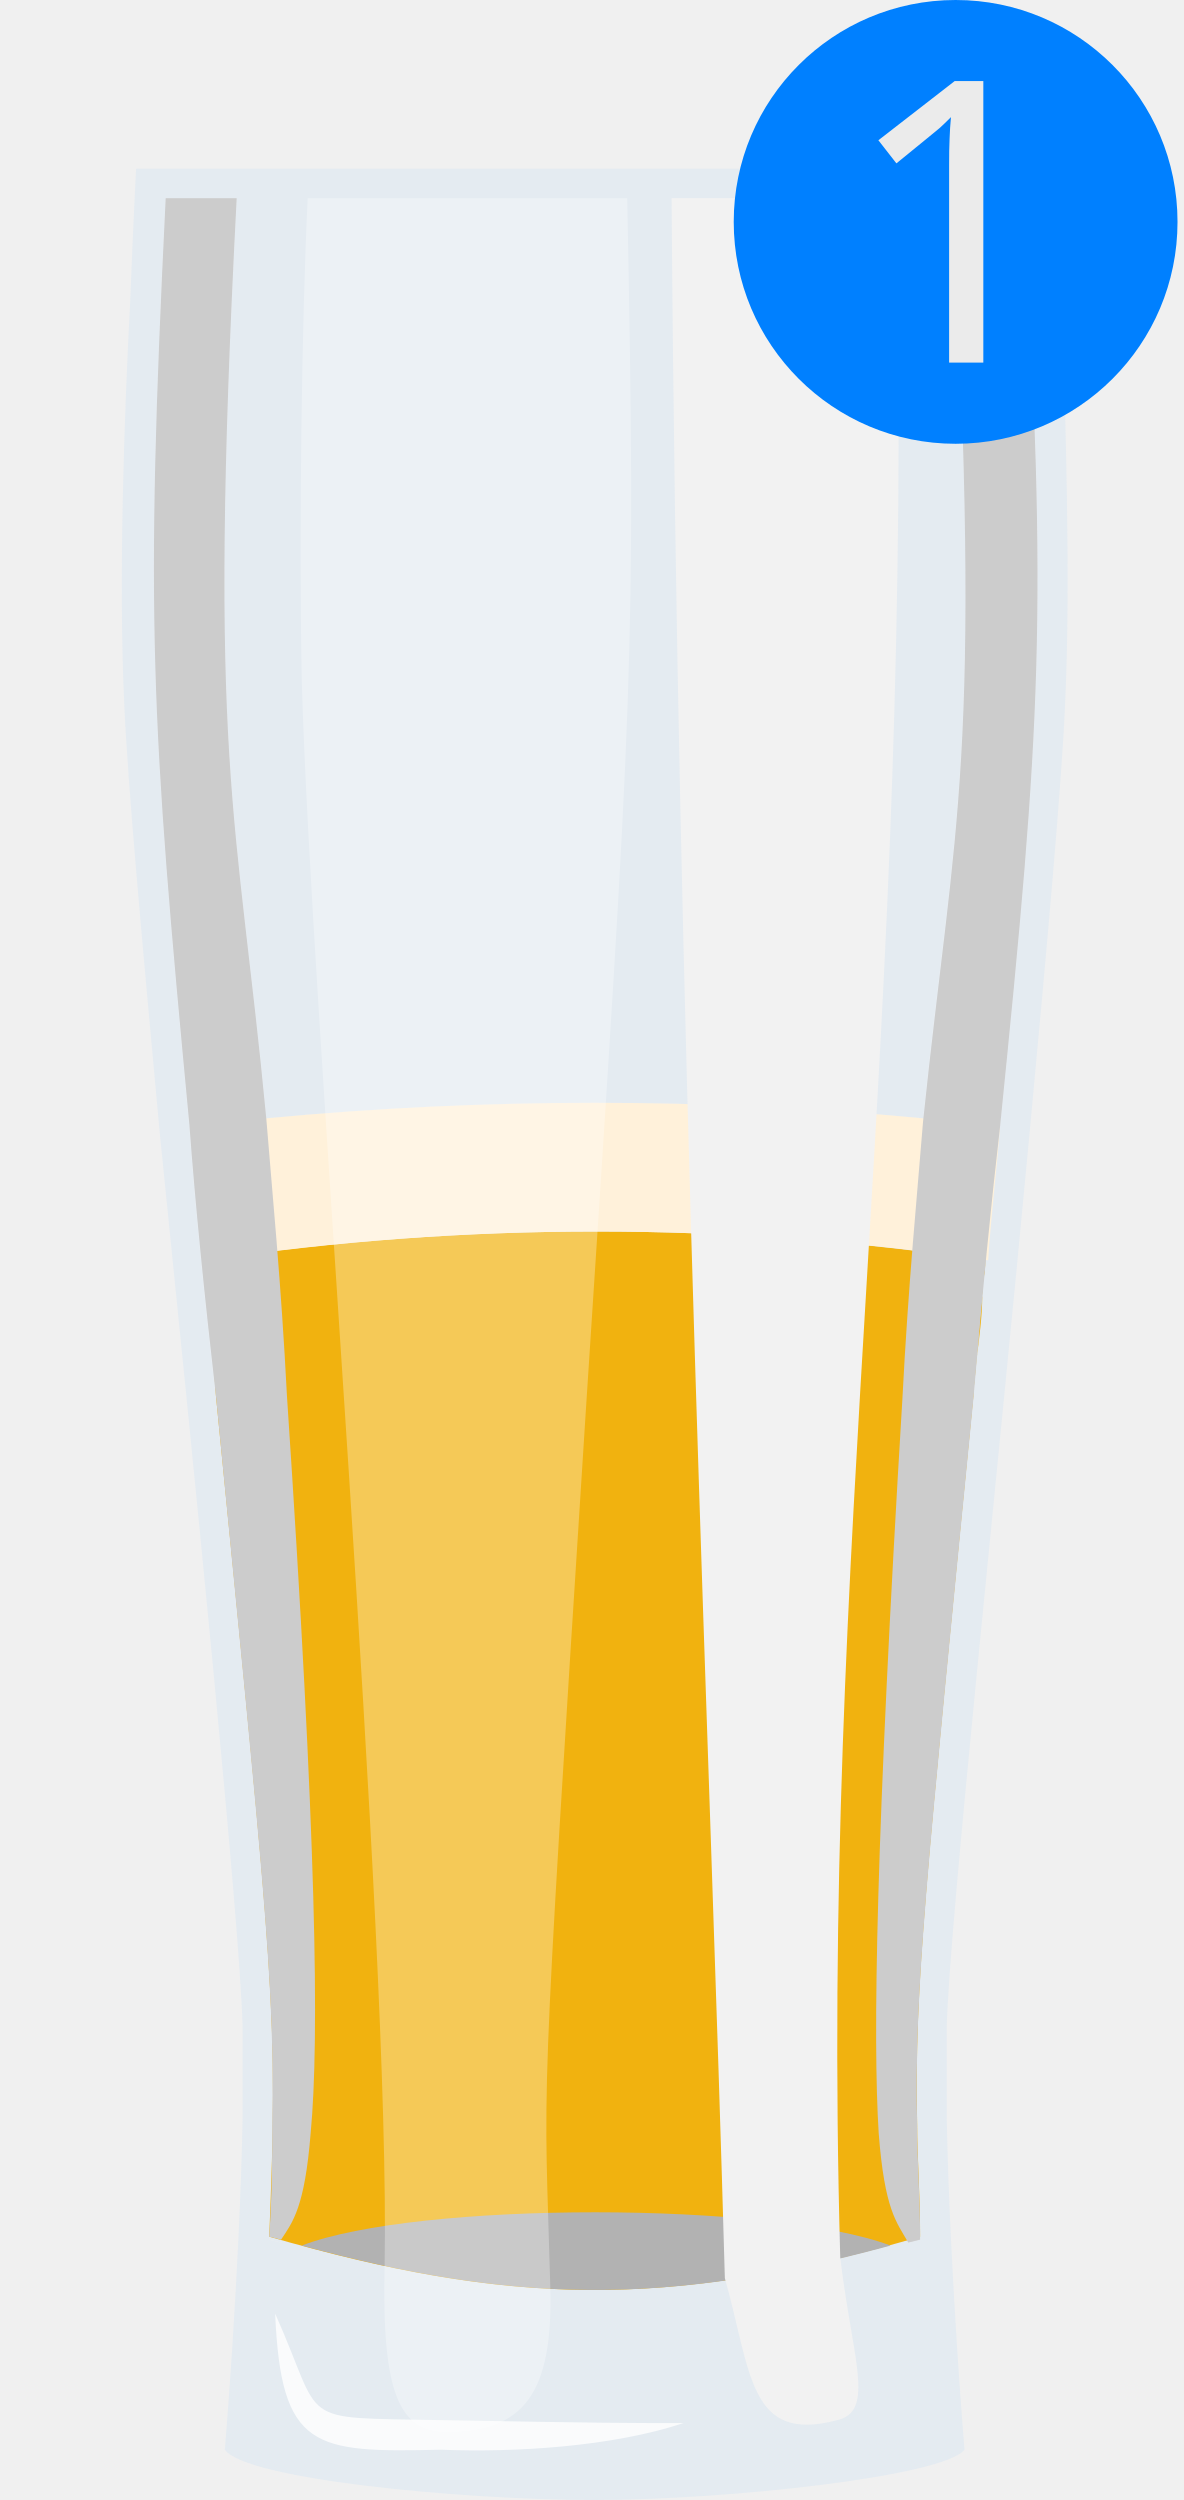
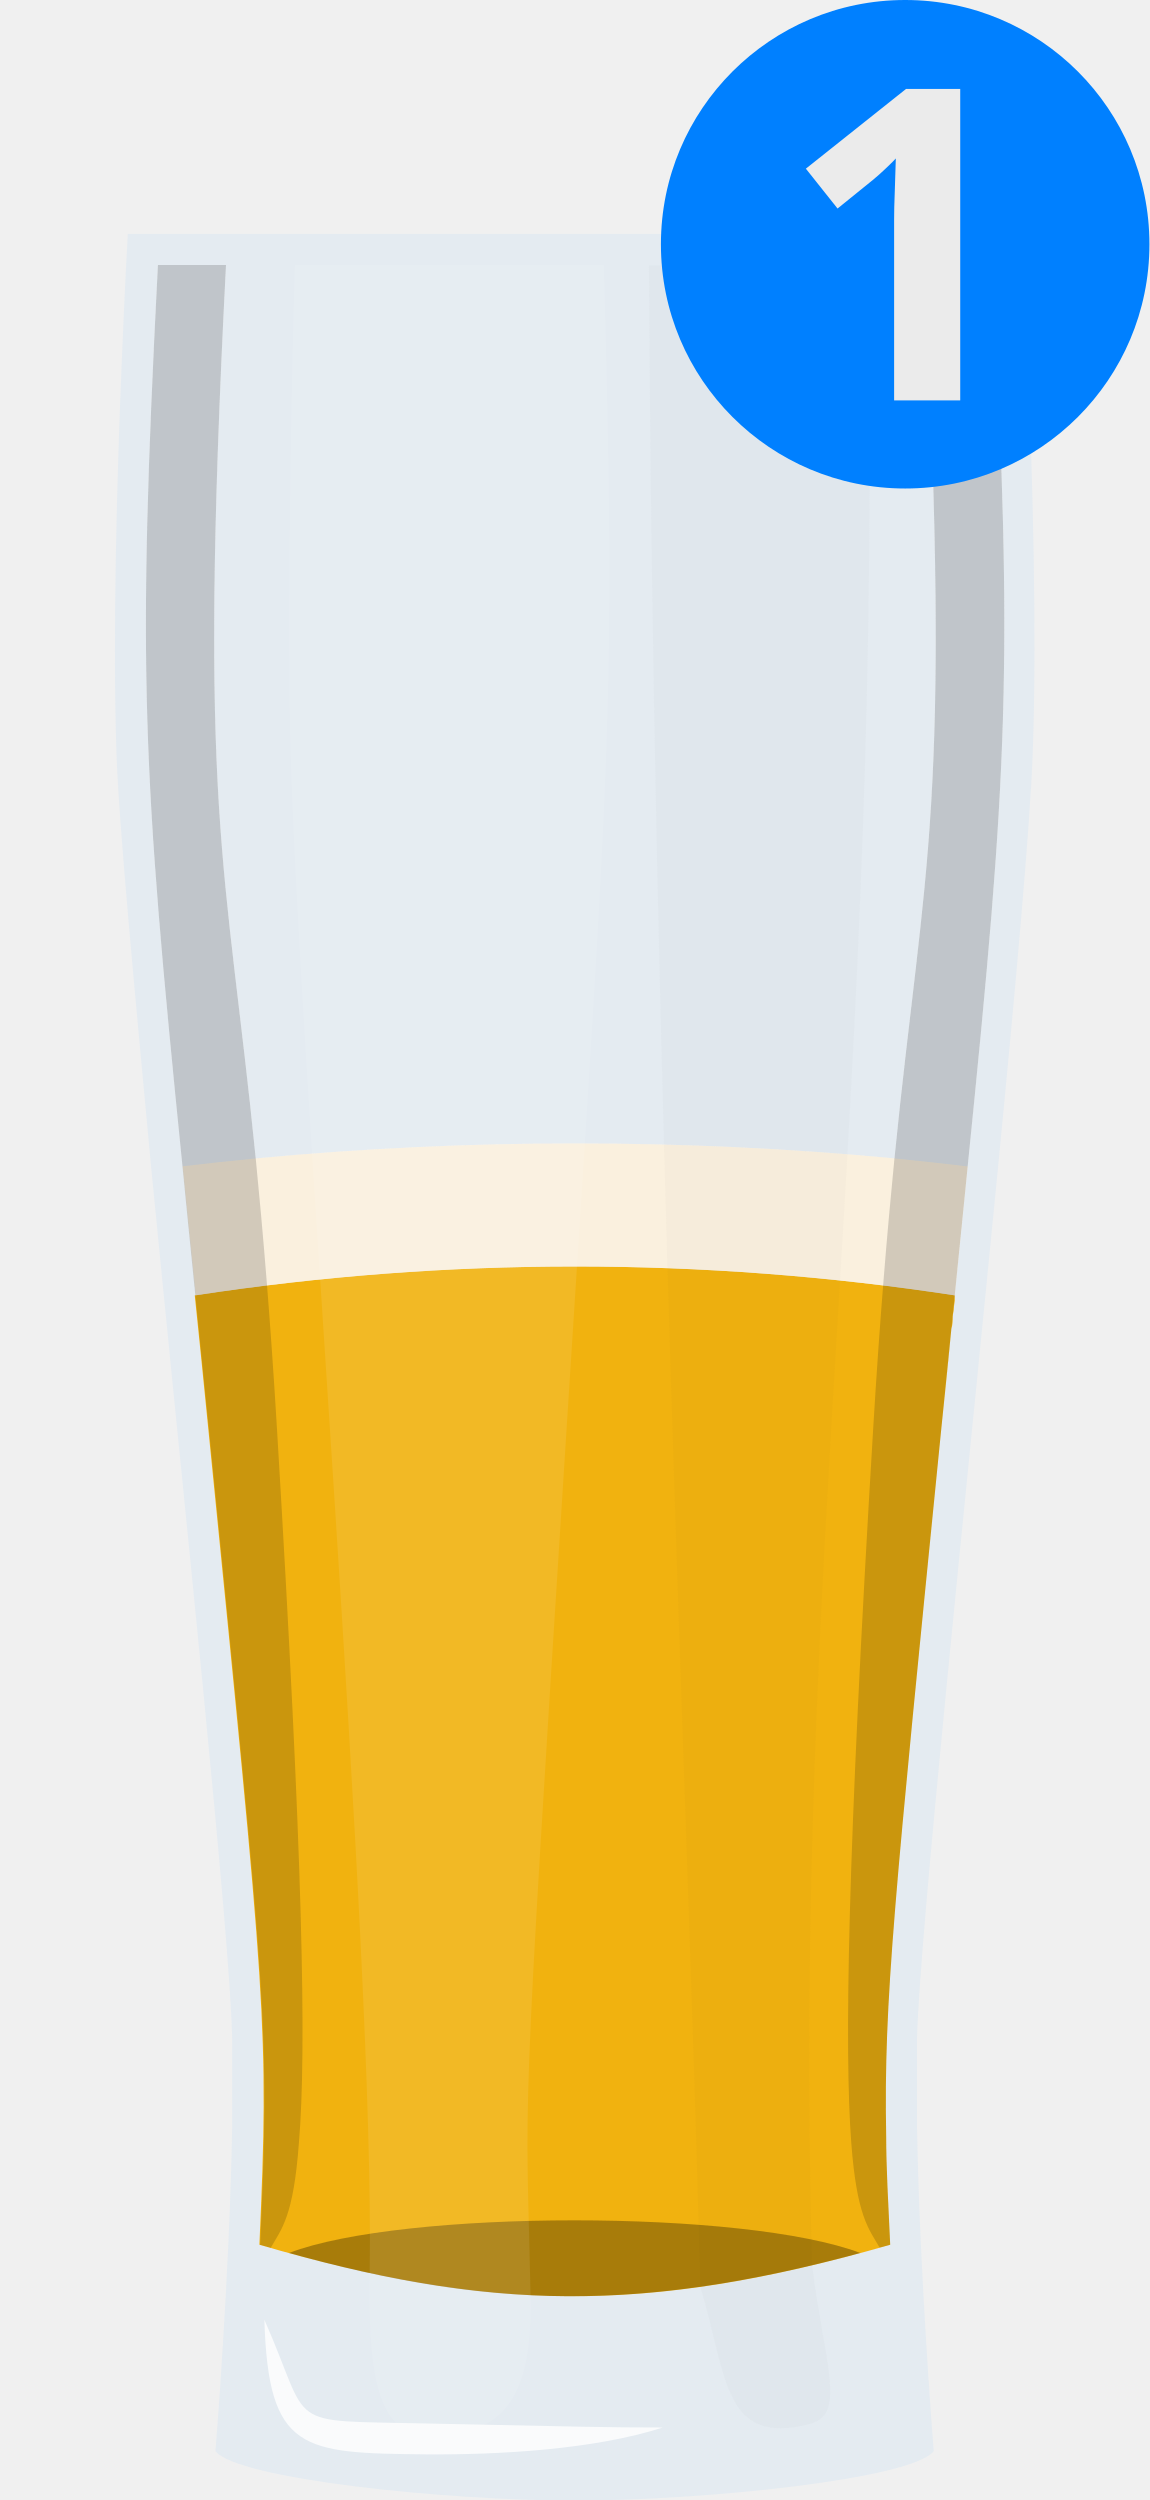
- <svg xmlns="http://www.w3.org/2000/svg" version="1.1" id="Layer_1" x="0px" y="0px" viewBox="0 0 40 84.5" style="enable-background:new 0 0 40 84.5;" xml:space="preserve">
-   <style type="text/css">
- 	.st0{fill:#E4EBF1;}
- 	.st1{fill:none;}
- 	.st2{fill:#F1B20F;}
- 	.st3{fill:#FFF1DA;}
- 	.st4{fill:#B2B2B2;}
- 	.st5{fill:#F2F2F2;}
- 	.st6{opacity:0.3;}
- 	.st7{fill:#FFFFFF;}
- 	.st8{fill:#CCCCCC;}
- 	.st9{opacity:0.8;fill:#FFFFFF;enable-background:new    ;}
- 	.st10{fill:#0080FF;}
- 	.st11{fill:#EBEBEB;}
- 	.st12{font-family:'SegoeUI-Bold';}
- 	.st13{font-size:13.335px;}
- </style>
-   <g>
-     <g id="Layer_2_1_">
-       <g id="Layer_1-2">
-         <path class="st0" d="M35.9,10.2c-0.1-2.7-0.2-4.5-0.2-4.5H4.6c0,0-0.1,1.9-0.2,4.5C4.2,14,4,19.6,4.2,23.8     c0.1,2.5,0.6,8,1.2,14.5c1.2,11.8,2.7,26.6,2.8,30.2c0,1,0,2,0,3.1c-0.1,5.2-0.6,11.2-0.6,11.2c0.7,1,8,1.7,12.5,1.7     s11.8-0.8,12.5-1.7c0,0-0.5-6-0.6-11.2c0-1.1,0-2.2,0-3.1c0.1-3.6,1.7-18.4,2.8-30.2c0.6-6.4,1.1-12,1.2-14.5     C36.2,19.6,36,14,35.9,10.2z M33.8,38.1c-0.3,2.6-0.6,5.6-0.9,9.2c-1.6,16.3-2,19.9-1.9,24.6c0,1.1,0.1,2.3,0.1,3.8l-0.4,0.1     c-0.4-0.7-0.8-1.1-1-3.7c-6.3,1.4-12.9,1.4-19.2,0c-0.2,2.6-0.6,3-1,3.7l-0.4-0.1c0.1-1.5,0.1-2.7,0.1-3.8     c0.1-4.7-0.3-8.2-1.9-24.6c-0.4-3.5-0.7-6.5-0.9-9.2C5.1,24.3,4.9,20.9,5.6,6.7H8C7,25.9,8,27.3,9,37.8c7.4-0.7,14.8-0.7,22.2,0     c1.1-10.5,2-12,1-31.1h2.4C35.4,20.9,35.2,24.3,33.8,38.1z" />
-         <path class="st0" d="M33.8,38.1c-0.3,2.6-0.6,5.6-0.9,9.2c-1.6,16.3-2,19.9-1.9,24.6c0,1.1,0.1,2.3,0.1,3.8l-0.4,0.1     c-0.4-0.7-0.8-1.1-1-3.7c-6.3,1.4-12.9,1.4-19.2,0c-0.2,2.6-0.6,3-1,3.7l-0.4-0.1c0.1-1.5,0.1-2.7,0.1-3.8     c0.1-4.7-0.3-8.2-1.9-24.6c-0.4-3.5-0.7-6.5-0.9-9.2C5.1,24.3,4.9,20.9,5.6,6.7H8C7,25.9,8,27.3,9,37.8c7.4-0.7,14.8-0.7,22.2,0     c1.1-10.5,2-12,1-31.1h2.4C35.4,20.9,35.2,24.3,33.8,38.1z" />
-         <path class="st1" d="M33.3,42.6c-8.8-1.3-17.7-1.3-26.4,0l0,0C5.1,25,4.8,22.3,5.6,6.7h29.1C35.5,22.3,35.1,24.9,33.3,42.6z" />
-         <path class="st2" d="M33.3,42.6c0,0.2,0,0.5-0.1,0.7c0,0.1,0,0.3,0,0.4c-0.1,0.7-0.1,1.5-0.2,2.2c0,0.4-0.1,0.9-0.1,1.3     c-1.6,16.3-2,19.9-1.9,24.6c0,1.1,0.1,2.3,0.1,3.8c-8.6,2.5-14,2.3-22,0c0.3-7.6,0.2-8.2-1.8-28.4C7.2,45.6,7,44,6.9,42.6l0,0     C15.7,41.3,24.6,41.3,33.3,42.6z" />
-         <path class="st2" d="M33,46c0.1-0.8,0.1-1.5,0.2-2.2C33.2,44.5,33.1,45.2,33,46z" />
-         <path class="st2" d="M33.3,42.6c0,0.2,0,0.5-0.1,0.7C33.3,43.1,33.3,42.8,33.3,42.6L33.3,42.6z" />
-         <path class="st3" d="M33.8,38.1c-0.1,1.4-0.3,2.9-0.4,4.5l0,0c-8.8-1.3-17.7-1.3-26.4,0c-0.2-1.6-0.3-3.1-0.5-4.5     C7.3,38,8.2,37.9,9,37.8c7.4-0.7,14.8-0.7,22.2,0C32.1,37.9,32.9,38,33.8,38.1z" />
-         <path class="st4" d="M30.1,75.9c-7.7,2.1-12.9,1.9-19.9,0C14.1,74.4,26.1,74.4,30.1,75.9z" />
-         <g>
-           <path class="st5" d="M28.4,76.3c0.4,3.4,1.2,5.2-0.1,5.5c-3,0.8-2.9-1.6-3.8-4.8c-0.5-18-1.6-41.6-1.8-70.3h7.6      C30.9,35.7,27.7,51.4,28.4,76.3z" />
+ <svg xmlns="http://www.w3.org/2000/svg" viewBox="0 0 40 87" version="1.1" id="svg40" width="40" height="87">
+   <defs id="defs4">
+     <style id="style2">.cls-1{isolation:isolate;}.cls-2{fill:#e4ebf1;}.cls-3{fill:#c99628;}.cls-4{fill:#b2b2b2;}.cls-11,.cls-5{fill:#fff;}.cls-5{opacity:0.8;}.cls-6{fill:none;}.cls-7{fill:#fff1da;}.cls-8{mix-blend-mode:multiply;}.cls-9{fill:#f2f2f2;}.cls-10{opacity:0.3;}.cls-12{fill:#ccc;}.cls-13{fill:#432100;}</style>
+     <style id="style861">.cls-1{isolation:isolate;}.cls-2{fill:#e4ebf1;}.cls-3{fill:#f1b20f;}.cls-4{fill:#fff1da;}.cls-5{fill:#b2b2b2;}.cls-6{mix-blend-mode:multiply;}.cls-7{fill:#f2f2f2;}.cls-8{opacity:0.3;}.cls-11,.cls-9{fill:#fff;}.cls-10{fill:#ccc;}.cls-11{opacity:0.8;}.cls-12{fill:none;}.cls-13{fill:#674019;}</style>
+     <style id="style893">.cls-1{isolation:isolate;}.cls-2{fill:#e4ebf1;}.cls-3{fill:none;}.cls-4{fill:#f1b20f;}.cls-5{fill:#fff1da;}.cls-6{fill:#b2b2b2;}.cls-7{mix-blend-mode:multiply;}.cls-8{fill:#f2f2f2;}.cls-9{opacity:0.3;}.cls-10,.cls-12{fill:#fff;}.cls-11{fill:#ccc;}.cls-12{opacity:0.8;}</style>
+   </defs>
+   <g id="g933" class="cls-1" style="isolation:isolate" transform="matrix(0.6674517,0,0,0.6674517,4.000362,8.141183)">
+     <g data-name="Layer 2" id="Layer_2">
+       <g data-name="Layer 1" id="Layer_1-2">
+         <path id="path897" d="M 47.6,6.78 C 47.43,2.78 47.28,0 47.28,0 H 0.67 C 0.67,0 0.51,2.78 0.35,6.79 0.11,12.56 -0.13,20.87 0.08,27.12 0.21,30.84 1,39.18 1.9,48.8 3.63,66.54 6,88.62 6.11,94.07 c 0,1.46 0,3.06 0,4.7 -0.14,7.86 -0.87,16.83 -0.87,16.83 1.11,1.45 11.94,2.58 18.73,2.58 6.79,0 17.62,-1.13 18.72,-2.58 0,0 -0.73,-9 -0.87,-16.84 0,-1.64 0,-3.24 0,-4.69 0.14,-5.45 2.48,-27.53 4.21,-45.27 0.94,-9.62 1.69,-18 1.82,-21.68 C 48.08,20.87 47.84,12.55 47.6,6.78 Z m -3.14,41.84 c -0.39,3.94 -0.85,8.44 -1.38,13.72 -2.44,24.47 -3,29.79 -2.87,36.79 0,1.7 0.11,3.51 0.21,5.71 l -0.55,0.15 c -0.58,-1 -1.19,-1.64 -1.48,-5.47 a 66.14,66.14 0 0 1 -28.8,0 C 9.31,103.35 8.7,104 8.12,105 l -0.55,-0.15 c 0.09,-2.19 0.17,-4 0.2,-5.69 C 7.91,92.16 7.35,86.85 4.9,62.35 4.37,57.06 3.9,52.56 3.52,48.62 1.43,27.9 1.15,22.8 2.24,1.62 H 5.79 C 4.31,30.3 5.76,32.44 7.34,48.2 a 178.1,178.1 0 0 1 33.3,0 c 1.58,-15.78 3,-17.91 1.55,-46.61 h 3.56 c 1.08,21.21 0.81,26.3 -1.29,47.03 z" class="cls-2" style="fill:#e4ebf1" />
+         <path id="path899" d="m 44.46,48.62 c -0.39,3.94 -0.85,8.44 -1.38,13.72 -2.44,24.47 -3,29.79 -2.87,36.79 0,1.7 0.11,3.51 0.21,5.71 l -0.55,0.15 c -0.58,-1 -1.19,-1.64 -1.48,-5.47 a 66.14,66.14 0 0 1 -28.8,0 C 9.31,103.35 8.7,104 8.12,105 l -0.55,-0.15 c 0.09,-2.19 0.17,-4 0.2,-5.69 C 7.91,92.16 7.35,86.85 4.9,62.35 4.37,57.06 3.9,52.56 3.52,48.62 1.43,27.9 1.15,22.8 2.24,1.62 H 5.79 C 4.31,30.3 5.76,32.44 7.34,48.2 a 178.1,178.1 0 0 1 33.3,0 c 1.58,-15.78 3,-17.91 1.55,-46.61 h 3.56 c 1.08,21.21 0.81,26.3 -1.29,47.03 z" class="cls-2" style="fill:#e4ebf1" />
+         <path id="path901" d="m 43.79,55.34 a 131,131 0 0 0 -39.59,0 v 0 C 1.48,28.93 1,25 2.2,1.61 H 45.75 C 47,24.94 46.48,28.84 43.79,55.34 Z" class="cls-3" style="fill:none" />
+         <path id="path903" d="m 43.78,55.34 c 0,0.36 -0.07,0.73 -0.1,1.1 0,0.21 0,0.42 -0.07,0.63 q -0.16,1.6 -0.33,3.33 c -0.07,0.63 -0.13,1.28 -0.2,1.94 -2.44,24.47 -3,29.79 -2.87,36.79 0,1.71 0.11,3.51 0.21,5.71 -12.86,3.7 -21,3.46 -32.89,0 C 8.04,93.45 7.88,92.52 4.87,62.34 q -0.37,-3.75 -0.71,-7 v 0 a 131,131 0 0 1 39.62,0 z" class="cls-4" style="fill:#f1b20f" />
+         <path id="path905" d="m 43.28,60.4 q 0.16,-1.73 0.33,-3.33 c -0.1,1.07 -0.22,2.18 -0.33,3.33 z" class="cls-4" style="fill:#f1b20f" />
+         <path id="path907" d="m 43.79,55.34 c 0,0.36 -0.07,0.73 -0.11,1.1 0,-0.37 0.07,-0.74 0.1,-1.1 z" class="cls-4" style="fill:#f1b20f" />
+         <path id="path909" d="m 44.46,48.62 c -0.21,2.07 -0.43,4.3 -0.67,6.72 v 0 a 131,131 0 0 0 -39.58,0 C 3.96,52.92 3.74,50.69 3.53,48.61 4.8,48.46 6.08,48.32 7.35,48.2 a 178.1,178.1 0 0 1 33.3,0 c 1.26,0.13 2.53,0.26 3.81,0.42 z" class="cls-5" style="fill:#fff1da" />
+         <path id="path911" d="m 38.86,105.27 c -11.52,3.11 -19.38,2.9 -29.79,0 5.93,-2.27 23.82,-2.27 29.79,0 z" class="cls-6" style="fill:#b2b2b2" />
+         <g id="g915" class="cls-7" style="mix-blend-mode:multiply">
+           <path id="path913" d="m 36.35,105.9 c 0.63,5.07 1.82,7.78 -0.1,8.28 -4.55,1.2 -4.32,-2.4 -5.73,-7.15 C 29.82,80.09 28.07,44.67 27.84,1.64 h 11.42 c 0.81,43.44 -3.95,66.89 -2.91,104.26 z" class="cls-8" style="fill:#f2f2f2" />
        </g>
-         <g class="st6">
-           <path class="st7" d="M19.8,47.7c-1.6,25-1.4,22.2-1.2,29.6c0.1,3.6-0.9,4.9-3.5,4.9c-1.6,0-2.2-1.3-2.1-5.6      c0.2-11.2-2.5-42.6-2.8-53.6c-0.1-5.1,0-12.2,0.2-16.3h10.8C21.5,22.2,21.4,23.2,19.8,47.7z" />
+         <g id="g919" class="cls-9" style="opacity:0.3">
+           <path id="path917" d="m 23.5,63.05 c -2.38,37.39 -2.07,33.29 -1.83,44.42 0.11,5.33 -1.38,7.31 -5.18,7.31 -2.41,0 -3.33,-2 -3.21,-8.46 C 13.56,89.56 9.51,42.54 9.13,26 9,18.35 9.2,7.77 9.38,1.61 h 16.11 c 0.63,23.16 0.35,24.71 -1.99,61.44 z" class="cls-10" style="fill:#ffffff" />
        </g>
-         <g>
-           <path class="st8" d="M33.8,38.1c-0.3,2.6-0.6,5.6-0.9,9.2c-1.6,16.3-2,19.9-1.9,24.6c0,1.1,0.1,2.3,0.1,3.8l-0.4,0.1      c-0.4-0.7-0.8-1.1-1-3.7c-0.2-3.2-0.1-9.9,0.8-24.8c0.2-3.9,0.5-6.9,0.7-9.4c1.1-10.5,2-12,1-31.1h2.4      C35.4,20.9,35.2,24.3,33.8,38.1z" />
+         <g id="g923" class="cls-7" style="mix-blend-mode:multiply">
+           <path id="path921" d="m 44.46,48.62 c -0.39,3.94 -0.85,8.44 -1.38,13.72 -2.44,24.47 -3,29.79 -2.87,36.79 0,1.7 0.11,3.51 0.21,5.71 l -0.55,0.15 c -0.58,-1 -1.19,-1.64 -1.48,-5.47 -0.36,-4.84 -0.21,-14.8 1.14,-37.18 0.35,-5.84 0.74,-10.37 1.11,-14.12 1.58,-15.78 3,-17.91 1.55,-46.61 h 3.56 c 1.08,21.19 0.81,26.28 -1.29,47.01 z" class="cls-11" style="fill:#cccccc" />
        </g>
-         <g>
-           <path class="st8" d="M10.5,72.1c-0.2,2.5-0.6,3-1,3.6l-0.4-0.1c0.1-1.5,0.1-2.7,0.1-3.8c0.1-4.7-0.3-8.2-1.9-24.6      c-0.4-3.5-0.7-6.5-0.9-9.2C5.1,24.3,4.9,20.9,5.6,6.7H8C7,25.9,8,27.3,9,37.8c0.2,2.5,0.5,5.5,0.7,9.4      C10.7,62.2,10.8,68.9,10.5,72.1z" />
+         <g id="g927" class="cls-7" style="mix-blend-mode:multiply">
+           <path id="path925" d="M 9.59,99.54 C 9.31,103.35 8.7,104 8.12,105 l -0.55,-0.15 c 0.09,-2.19 0.17,-4 0.2,-5.69 C 7.91,92.16 7.35,86.85 4.9,62.35 4.37,57.06 3.9,52.56 3.52,48.62 1.43,27.9 1.15,22.8 2.24,1.62 H 5.79 C 4.31,30.3 5.76,32.44 7.34,48.2 7.71,51.95 8.1,56.49 8.45,62.34 9.8,84.75 10,94.71 9.59,99.54 Z" class="cls-11" style="fill:#cccccc" />
        </g>
-         <path class="st9" d="M9.3,78.2c1.7,3.8,0.6,3.5,5.6,3.6c5.5,0.1,6.3,0.1,8.2,0.1c-2.4,0.8-5.7,1-8.2,0.9     C10.6,82.9,9.5,82.8,9.3,78.2z" />
+         <path id="path929" d="m 7.79,108.75 c 2.54,5.75 0.85,5.23 8.43,5.41 8.17,0.17 9.39,0.21 12.34,0.21 C 25,115.52 20,115.8 16.2,115.77 9.76,115.7 8,115.65 7.79,108.75 Z" class="cls-12" style="opacity:0.8;fill:#ffffff" />
      </g>
    </g>
  </g>
-   <g>
-     <circle id="path1269" class="st10" cx="32.3" cy="7.5" r="7.5" />
-     <text transform="matrix(1 0 0 1 28.5018 12.2563)" class="st11 st12 st13">1</text>
+   <g id="g1520" transform="matrix(0.7589286,0,0,0.7589286,-144.4196,-225.8571)">
+     <circle style="fill:#0080ff" id="path1269" class="st0" cx="231.8" cy="308.8" r="11.2" />
+     <text style="font-size:20px;font-family:SegoeUI-Bold;fill:#ebebeb" transform="translate(226.0586,315.959)" class="st1 st2 st3" id="text1518">
+       <tspan style="font-style:normal;font-variant:normal;font-weight:bold;font-stretch:normal;font-family:'Segoe UI';-inkscape-font-specification:'Segoe UI Bold'" id="tspan1641">1</tspan>
+     </text>
  </g>
</svg>
